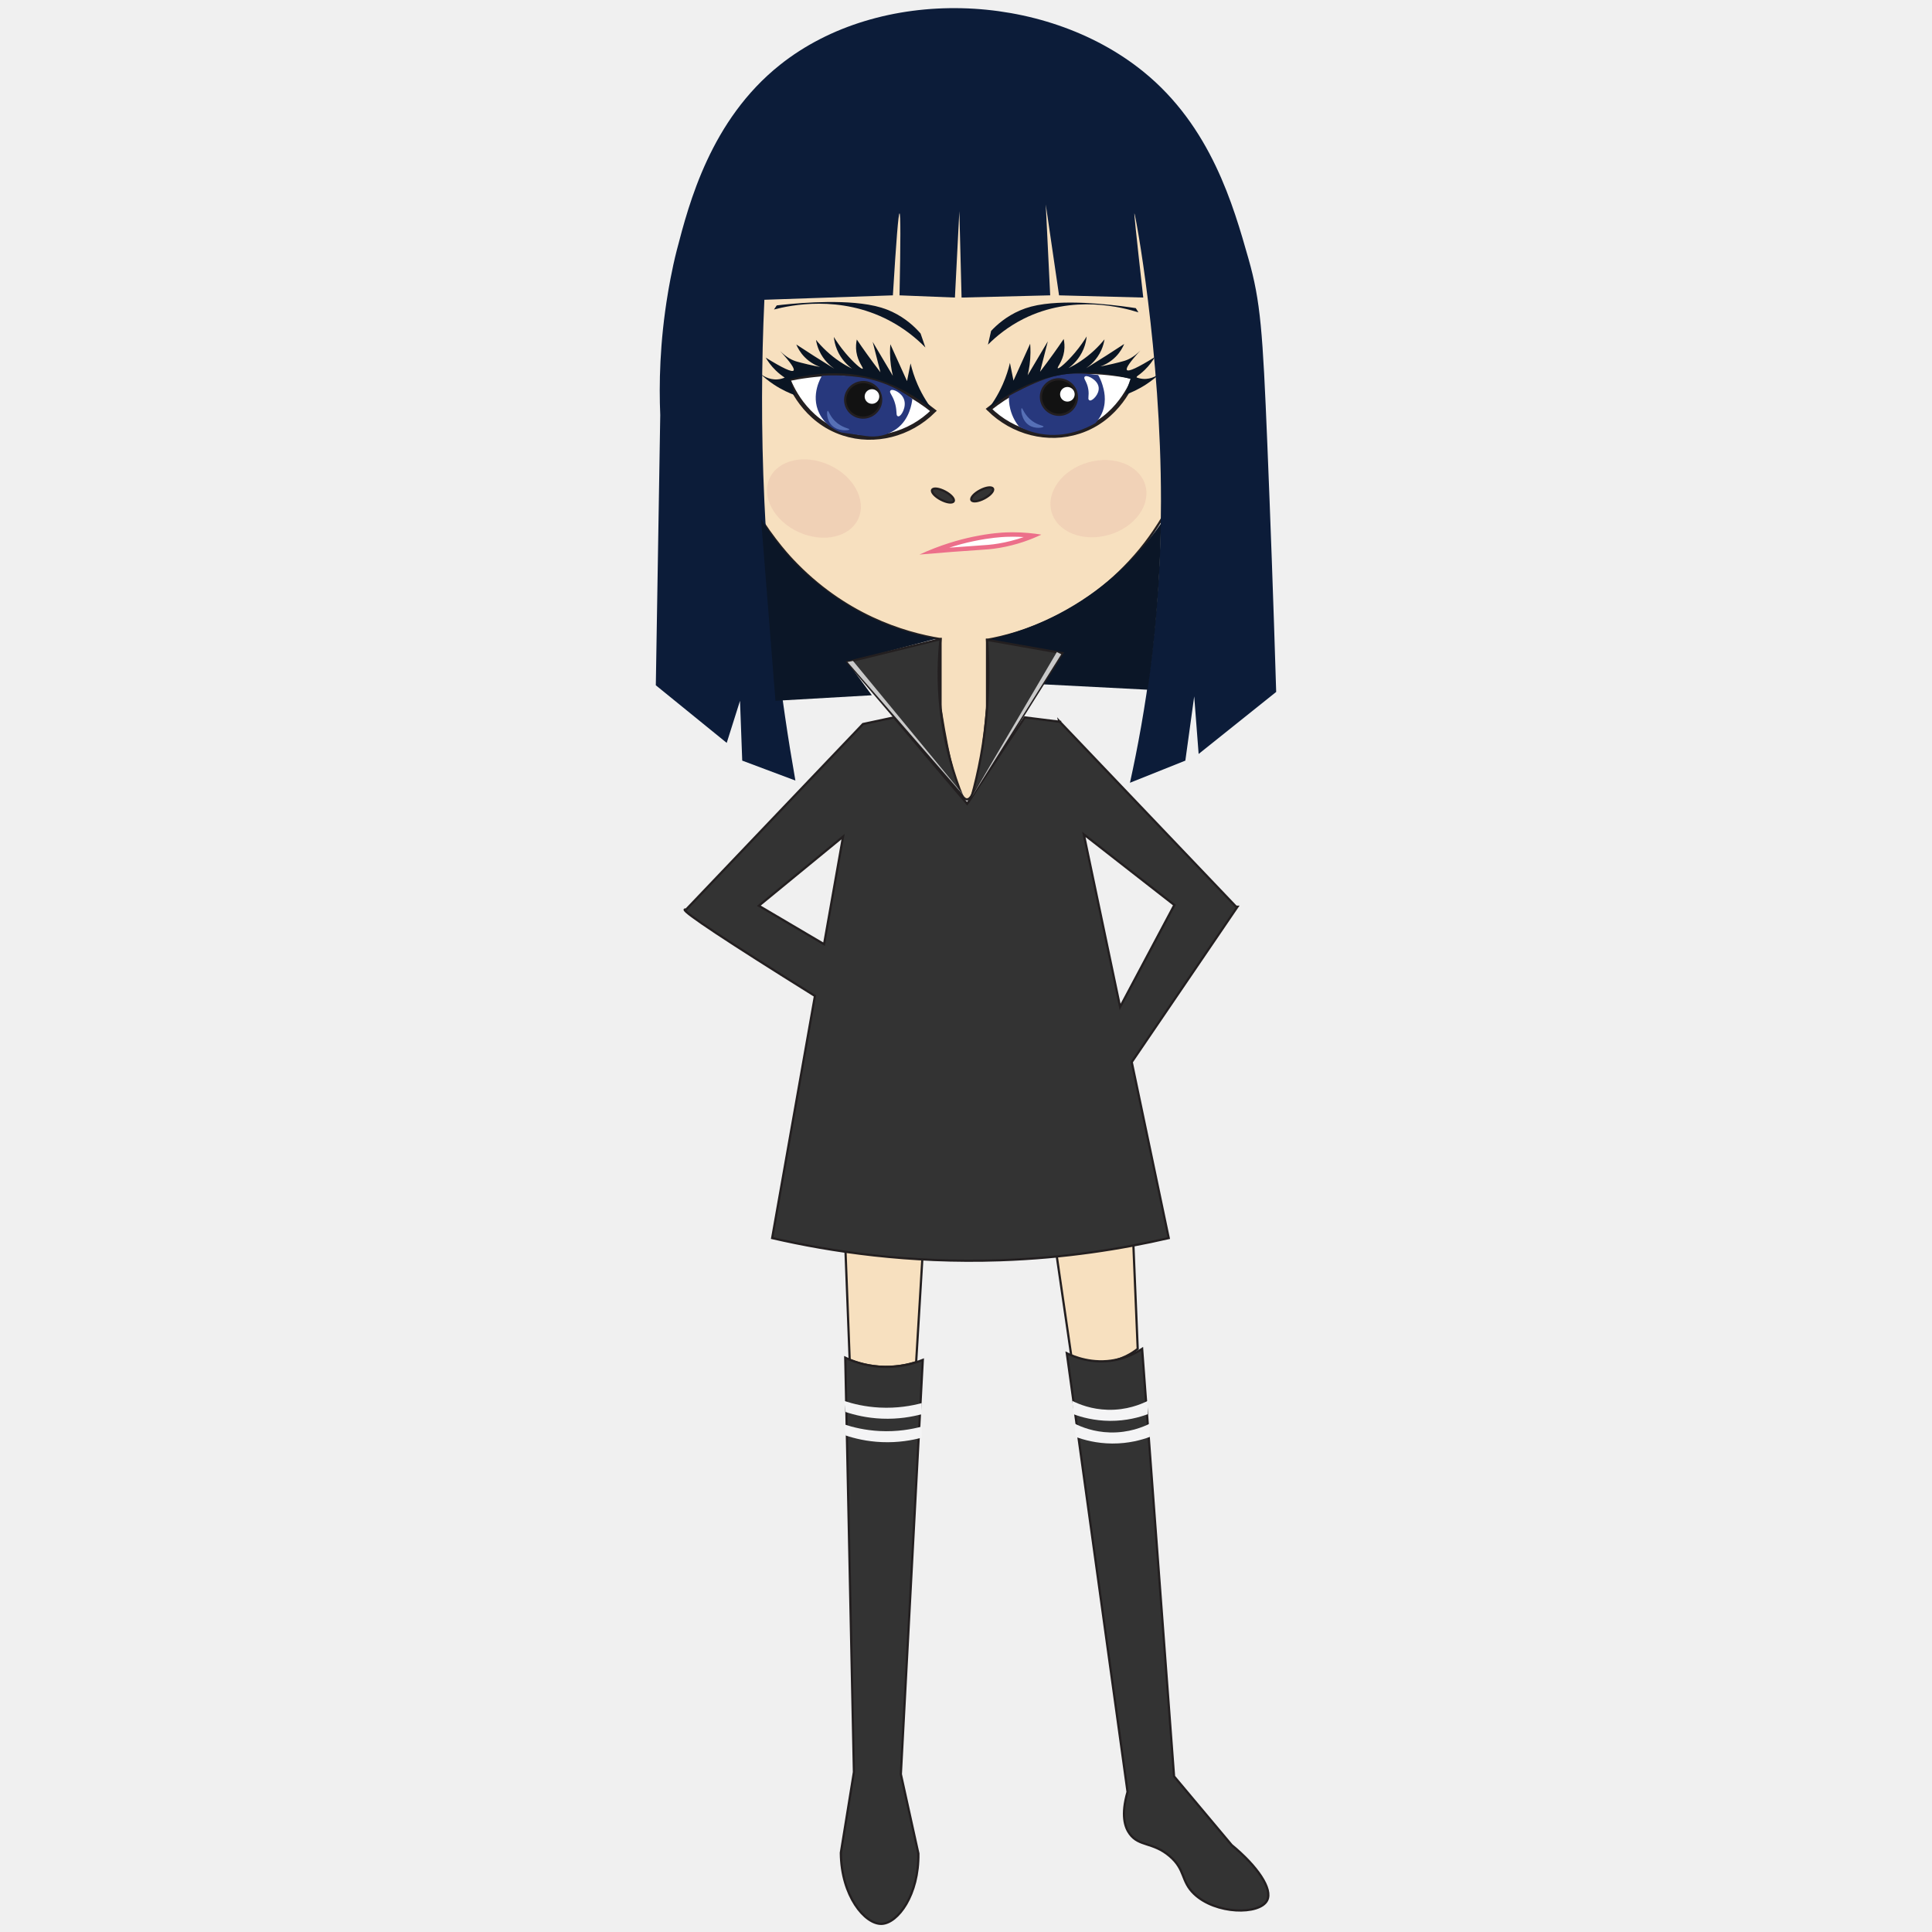
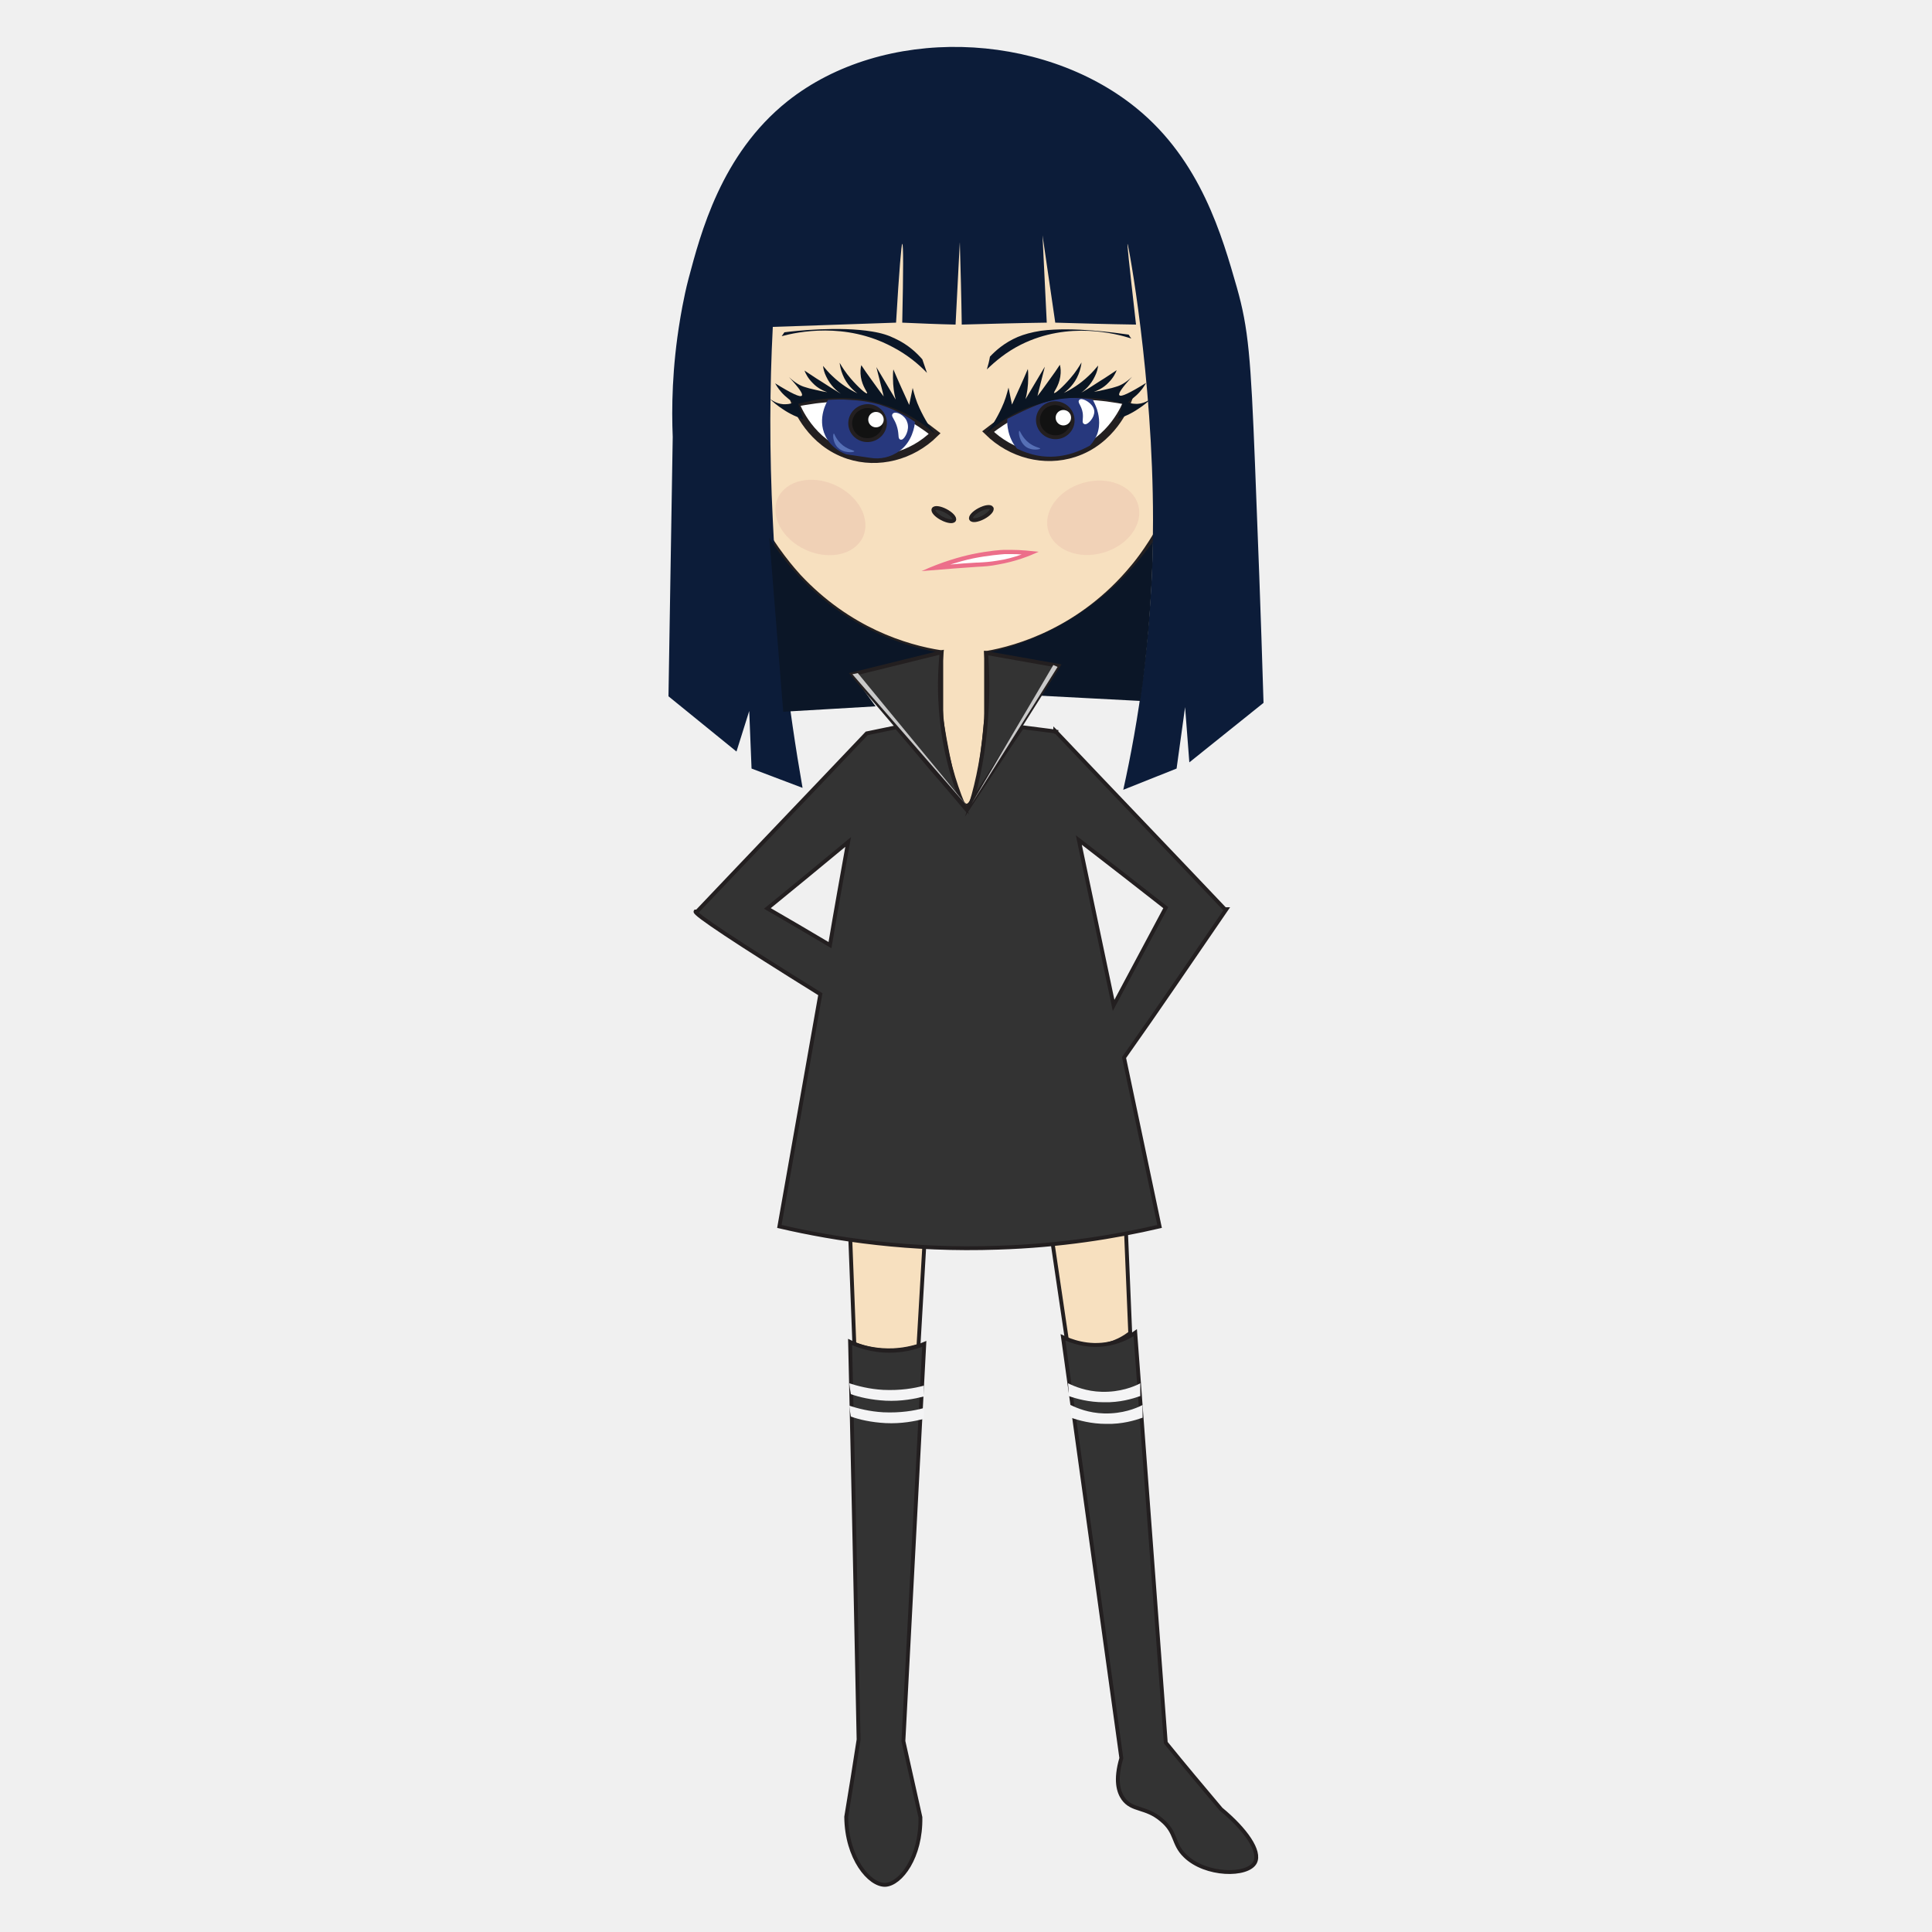
- <svg xmlns="http://www.w3.org/2000/svg" id="Layer_1" viewBox="0 0 872 872">
-   <rect width="872" height="872" fill="none" stroke-width="0" />
-   <path d="M435.5,29.32c-68.1-1.51-114.58,72.71-114,134.62.46,49.7,31.19,83.51,36,88.65,23.47,25.05,50.4,33.2,67,35.88v31.33c1.21,7.87,6.5,41.2,12,41,5.42-.19,8.32-32.83,9-41v-31c14.71-2.62,44.69-11.19,69-40.59,4.1-4.96,28.85-35.75,30-79.89,1.55-59.64-40.15-137.47-109-138.99Z" fill="#f7e0bf" stroke="#231f20" stroke-miterlimit="10" />
+ <svg xmlns="http://www.w3.org/2000/svg" id="Layer_1" viewBox="0 0 500 500">
+   <rect x="10.2" y="10.2" width="479.6" height="479.6" fill="none" stroke-width="0" />
+   <path d="M249.7,26.3c-37.5-.8-63,40-62.7,74,.3,27.3,17.2,45.9,19.8,48.8,12.9,13.8,27.7,18.3,36.8,19.7v17.2c.7,4.3,3.6,22.7,6.6,22.5,3-.1,4.6-18.1,5-22.5v-17c8.1-1.4,24.6-6.2,37.9-22.3,2.3-2.7,15.9-19.7,16.5-43.9.9-32.8-22-75.6-59.9-76.5h0Z" fill="#f7e0bf" stroke="#231f20" stroke-miterlimit="10" />
  <g opacity=".48">
-     <ellipse cx="367.36" cy="224.98" rx="16.65" ry="22" transform="translate(10.31 466) rotate(-65.5)" fill="#ce7c82" opacity=".32" stroke-width="0" />
-     <ellipse cx="495.77" cy="225.09" rx="22" ry="17.01" transform="translate(-42.89 145.72) rotate(-16.04)" fill="#ce7c82" opacity=".3" stroke-width="0" />
+     <ellipse cx="212.33" cy="133.92" rx="9.2" ry="12.1" transform="translate(2.41 271.6) rotate(-65.5)" fill="#ce7c82" isolation="isolate" opacity=".32" stroke-width="0" />
+     <ellipse cx="282.92" cy="134.01" rx="12.1" ry="9.4" transform="translate(-26.01 83.38) rotate(-16.04)" fill="#ce7c82" isolation="isolate" opacity=".3" stroke-width="0" />
  </g>
  <g id="eye">
-     <path d="M421.32,185.45c-10.85,10.75-26.53,14.72-40.57,10.19-17.89-5.77-24.28-22.51-25.03-24.59,2.42-.51,5.69-1.12,9.6-1.6,1.85-.23,6.99-.84,12-.8,10.23.08,18.38,2.79,21.6,4,5.55,2.09,13.71,5.86,22.4,12.8Z" fill="#fff" stroke="#231f20" stroke-miterlimit="10" stroke-width="2" />
-     <path d="M395.78,172.01c-5.92-1.79-10.95-2.17-14.4-2.4-4.16-.28-7.72-.18-10.4,0-.32.5-5.25,8.5-1.25,16.85,2.99,6.24,8.89,8.36,10.05,8.75,3.73.53,7.47,1.07,11.2,1.6,4.47.64,9.32-.13,13.6-3.2,5.99-4.31,7-11.67,7.2-13.6-6.26-4.54-12.08-6.81-16-8Z" fill="#27387d" stroke-width="0" />
-     <ellipse cx="389.6" cy="180.44" rx="8.13" ry="8.01" transform="translate(-33.28 106.12) rotate(-14.88)" fill="#121212" stroke="#231f20" stroke-miterlimit="10" />
-     <path d="M407.53,180.38c1.22,3.27-1.29,7.16-2.08,7.04-.61-.09.05-2.46-1.23-6.24-1.02-3.01-2.35-4.21-1.94-4.59.57-.54,4.18.91,5.25,3.79Z" fill="#fff" stroke="#fdfefe" stroke-miterlimit="10" />
-     <path d="M376.87,190.05c3.09,3.07,6.6,3.32,6.5,3.77-.13.53-5.26,1.05-8.08-1.97-2.26-2.43-2.21-6.24-1.71-6.42.42-.14.91,2.26,3.29,4.62Z" fill="#5670b6" stroke-width="0" />
-     <circle cx="393.56" cy="178.96" r="2.8" fill="#fff" stroke="#fdfefe" stroke-miterlimit="10" />
-     <path d="M421.38,185.61c-2.3-2.92-4.97-6.91-7.2-12-1.55-3.52-2.54-6.8-3.2-9.6-.53,2.67-1.07,5.33-1.6,8-2.51-5.55-5.02-11.1-7.53-16.64-.1,1.26-.15,2.59-.14,4,.04,3.92.58,7.37,1.27,10.25-3.03-5.11-6.07-10.22-9.1-15.33,1.17,4.58,2.33,9.15,3.5,13.73-2.02-2.63-4.06-5.37-6.09-8.21-1.59-2.21-3.11-4.4-4.57-6.57-.29,1.38-.54,3.33-.2,5.6.69,4.57,3.3,7.22,2.86,7.58-.51.42-4.24-2.88-7.69-6.95-2.47-2.93-4.23-5.57-5.34-7.39.15,1.54.52,3.51,1.4,5.65,1.9,4.63,5.09,7.4,6.83,8.69-3.39-1.69-7.55-4.23-11.65-8.06-1.81-1.69-3.34-3.37-4.63-4.97.22,1.38.63,3.06,1.43,4.85,1.95,4.38,5.1,6.95,6.85,8.18-3.09-1.9-6.2-3.86-9.34-5.86-2.65-1.69-5.26-3.39-7.83-5.08.59,1.42,1.72,3.62,3.8,5.74,2.6,2.65,5.4,3.86,6.96,4.41-1.31-.25-3.2-.63-5.48-1.15-2.53-.58-3.77-.94-4.92-1.25-1.94-.52-4.62-1.73-7.67-4.8,4.68,5.09,6.7,8.03,6.07,8.8-.72.88-4.91-1.06-12.58-5.83.98,1.67,2.44,3.76,4.58,5.83,1.4,1.36,2.78,2.4,4,3.2-.84.36-1.92.7-3.2.8-4.08.33-7.13-1.98-8.03-2.72,1.69,1.61,3.82,3.4,6.43,5.12,3.53,2.32,6.89,3.82,9.6,4.8l-2.4-7.2c3.55-.99,7.86-1.92,12.8-2.4,5.54-.54,10.42-.39,14.4,0,4.12.45,9.04,1.37,14.4,3.2,10.78,3.68,18.48,9.4,23.2,13.6Z" fill="#0a1523" stroke-width="0" />
+     <path d="M241.9,112.2c-6,5.9-14.6,8.1-22.3,5.6-9.8-3.2-13.4-12.4-13.8-13.5,1.3-.3,3.1-.6,5.3-.9,1-.1,3.8-.5,6.6-.4,5.6,0,10.1,1.5,11.9,2.2,3.1,1.1,7.5,3.2,12.3,7Z" fill="#fff" stroke="#231f20" stroke-miterlimit="10" stroke-width="2" />
+     <path d="M227.9,104.8c-3.3-1-6-1.2-7.9-1.3-2.3-.2-4.2-.1-5.7,0-.2.3-2.9,4.7-.7,9.3,1.6,3.4,4.9,4.6,5.5,4.8,2.1.3,4.1.6,6.2.9,2.5.4,5.1-.1,7.5-1.8,3.3-2.4,3.9-6.4,4-7.5-3.6-2.5-6.8-3.7-8.9-4.4h0Z" fill="#27387d" stroke-width="0" />
+     <ellipse cx="224.53" cy="109.5" rx="4.5" ry="4.4" transform="translate(-20.59 61.33) rotate(-14.88)" fill="#121212" stroke="#231f20" stroke-miterlimit="10" stroke-width="1" />
+     <path d="M234.3,109.4c.7,1.8-.7,3.9-1.1,3.9-.3,0,0-1.4-.7-3.4-.6-1.7-1.3-2.3-1.1-2.5.4-.4,2.4.4,2.9,2h0Z" fill="#fff" stroke="#fdfefe" stroke-miterlimit="10" />
+     <path d="M217.5,114.7c1.7,1.7,3.6,1.8,3.6,2.1-.1.3-2.9.6-4.4-1.1-1.2-1.3-1.2-3.4-.9-3.5.1-.1.4,1.2,1.7,2.5h0Z" fill="#5670b6" stroke-width="0" />
+     <circle cx="226.7" cy="108.6" r="1.5" fill="#fff" stroke="#fdfefe" stroke-miterlimit="10" />
+     <path d="M242,112.3c-1.3-1.6-2.7-3.8-4-6.6-.9-1.9-1.4-3.7-1.8-5.3-.3,1.5-.6,2.9-.9,4.4-1.4-3.1-2.8-6.1-4.1-9.2-.1.7-.1,1.4-.1,2.2,0,2.2.3,4.1.7,5.6-1.7-2.8-3.3-5.6-5-8.4.6,2.5,1.3,5,1.9,7.6-1.1-1.4-2.2-3-3.3-4.5-.9-1.2-1.7-2.4-2.5-3.6-.2.8-.3,1.8-.1,3.1.4,2.5,1.8,4,1.6,4.2-.3.2-2.3-1.6-4.2-3.8-1.4-1.6-2.3-3.1-2.9-4.1.1.8.3,1.9.8,3.1,1,2.5,2.8,4.1,3.8,4.8-1.9-.9-4.2-2.3-6.4-4.4-1-.9-1.8-1.9-2.5-2.7.1.8.3,1.7.8,2.7,1.1,2.4,2.8,3.8,3.8,4.5-1.7-1-3.4-2.1-5.1-3.2-1.5-.9-2.9-1.9-4.3-2.8.3.8.9,2,2.1,3.2,1.4,1.5,3,2.1,3.8,2.4-.7-.1-1.8-.3-3-.6-1.4-.3-2.1-.5-2.7-.7-1.1-.3-2.5-1-4.2-2.6,2.6,2.8,3.7,4.4,3.3,4.8-.4.5-2.7-.6-6.9-3.2.5.9,1.3,2.1,2.5,3.2.8.7,1.5,1.3,2.2,1.8-.5.2-1.1.4-1.8.4-2.2.2-3.9-1.1-4.4-1.5.9.9,2.1,1.9,3.5,2.8,1.9,1.3,3.8,2.1,5.3,2.6l-1.3-4c2-.5,4.3-1.1,7-1.3,3-.3,5.7-.2,7.9,0,2.3.2,5,.8,7.9,1.8,5.7,1.8,10,5,12.6,7.3h0Z" fill="#0a1523" stroke-width="0" />
  </g>
  <g id="eye-2">
-     <path d="M446.38,184.61c10.85,10.75,26.53,14.72,40.57,10.19,17.89-5.77,24.28-22.51,25.03-24.59-2.42-.51-5.69-1.12-9.6-1.6-1.85-.23-6.99-.84-12-.8-10.23.08-18.38,2.79-21.6,4-5.55,2.09-13.71,5.86-22.4,12.8Z" fill="#fff" stroke="#231f20" stroke-miterlimit="10" stroke-width="2" />
-     <path d="M471.98,171.01c2.11-.75,3.81-1.23,5.6-1.6,3.34-.69,5.94-.76,8-.8,2.59-.06,6.04.05,10.09.67.58,1.01,1.36,2.55,1.95,4.54.56,1.87,2.03,6.76-.01,12.06-.47,1.23-1.4,3.15-3.23,5.13-3.56,2.05-13.07,6.84-24.8,4.8-3.87-.67-7.09-1.93-9.6-3.2-1.22-1.5-3.05-4.2-4-8-.58-2.33-.65-4.38-.58-5.91,3.01-1.65,9.92-5.33,16.58-7.69Z" fill="#27387d" stroke-width="0" />
-     <ellipse cx="477.94" cy="179.21" rx="8.01" ry="8.13" transform="translate(168.52 585.17) rotate(-73.24)" fill="#121212" stroke="#231f20" stroke-miterlimit="10" />
-     <path d="M495.39,174.96c-.33-3.11-4.66-5.08-5.4-4.64-.56.34,1.21,1.92,1.73,5.46.41,2.82-.34,4.34.24,4.47.82.18,3.72-2.55,3.43-5.29Z" fill="#fff" stroke="#fdfefe" stroke-miterlimit="10" />
-     <path d="M465.9,190.03c-3.53-2.55-4.34-5.98-4.77-5.8-.51.21-.19,5.36,3.26,7.66,2.76,1.84,6.52,1.17,6.61.64.07-.43-2.38-.53-5.09-2.5Z" fill="#5670b6" stroke-width="0" />
-     <circle cx="481.76" cy="177.96" r="2.8" fill="#fff" stroke="#fdfefe" stroke-miterlimit="10" />
-     <path d="M445.43,185.38c2.3-2.92,4.97-6.91,7.2-12,1.55-3.52,2.54-6.8,3.2-9.6.53,2.67,1.07,5.33,1.6,8,2.51-5.55,5.02-11.1,7.53-16.64.1,1.26.15,2.59.14,4-.04,3.92-.58,7.37-1.27,10.25,3.03-5.11,6.07-10.22,9.1-15.33-1.17,4.58-2.33,9.15-3.5,13.73,2.02-2.63,4.06-5.37,6.09-8.21,1.59-2.21,3.11-4.4,4.57-6.57.29,1.38.54,3.33.2,5.6-.69,4.57-3.3,7.22-2.86,7.58.51.42,4.24-2.88,7.69-6.95,2.47-2.93,4.23-5.57,5.34-7.39-.15,1.54-.52,3.51-1.4,5.65-1.9,4.63-5.09,7.4-6.83,8.69,3.39-1.69,7.55-4.23,11.65-8.06,1.81-1.69,3.34-3.37,4.63-4.97-.22,1.38-.63,3.06-1.43,4.85-1.95,4.37-5.1,6.95-6.85,8.18,3.09-1.9,6.2-3.86,9.34-5.86,2.65-1.69,5.26-3.39,7.83-5.08-.59,1.42-1.72,3.62-3.8,5.74-2.6,2.65-5.4,3.86-6.96,4.41,1.31-.25,3.2-.63,5.48-1.15,2.53-.58,3.77-.94,4.92-1.25,1.94-.52,4.62-1.73,7.67-4.8-4.68,5.09-6.7,8.03-6.07,8.8.72.88,4.91-1.06,12.58-5.83-.98,1.67-2.44,3.76-4.58,5.83-1.4,1.36-2.78,2.4-4,3.2.84.36,1.92.7,3.2.8,4.08.33,7.13-1.98,8.03-2.72-1.69,1.61-3.82,3.4-6.43,5.12-3.53,2.32-6.89,3.82-9.6,4.8l2.4-7.2c-3.55-.99-7.86-1.92-12.8-2.4-5.54-.54-10.42-.39-14.4,0-4.12.45-9.04,1.37-14.4,3.2-10.78,3.68-18.48,9.4-23.2,13.6Z" fill="#0a1523" stroke-width="0" />
+     <path d="M255.7,111.7c6,5.9,14.6,8.1,22.3,5.6,9.8-3.2,13.4-12.4,13.8-13.5-1.3-.3-3.1-.6-5.3-.9-1-.1-3.8-.5-6.6-.4-5.6,0-10.1,1.5-11.9,2.2-3,1.1-7.5,3.2-12.3,7Z" fill="#fff" stroke="#231f20" stroke-miterlimit="10" stroke-width="2" />
+     <path d="M269.8,104.3c1.2-.4,2.1-.7,3.1-.9,1.8-.4,3.3-.4,4.4-.4,1.4,0,3.3,0,5.5.4.3.6.7,1.4,1.1,2.5.3,1,1.1,3.7,0,6.6-.3.7-.8,1.7-1.8,2.8-2,1.1-7.2,3.8-13.6,2.6-2.1-.4-3.9-1.1-5.3-1.8-.7-.8-1.7-2.3-2.2-4.4-.3-1.3-.4-2.4-.3-3.3,1.6-.8,5.4-2.8,9.1-4.1h0Z" fill="#27387d" stroke-width="0" />
+     <ellipse cx="273.12" cy="108.76" rx="4.4" ry="4.5" transform="translate(90.21 338.91) rotate(-73.24)" fill="#121212" stroke="#231f20" stroke-miterlimit="10" stroke-width="1" />
+     <path d="M282.7,106.4c-.2-1.7-2.6-2.8-3-2.6-.3.2.7,1.1,1,3,.2,1.6-.2,2.4.1,2.5.4.1,2-1.4,1.9-2.9h0Z" fill="#fff" stroke="#fdfefe" stroke-miterlimit="10" />
+     <path d="M266.4,114.7c-1.9-1.4-2.4-3.3-2.6-3.2-.3.1-.1,2.9,1.8,4.2,1.5,1,3.6.6,3.6.4.1-.2-1.3-.3-2.8-1.4h0Z" fill="#5670b6" stroke-width="0" />
+     <circle cx="275.2" cy="108.1" r="1.5" fill="#fff" stroke="#fdfefe" stroke-miterlimit="10" />
+     <path d="M255.2,112.2c1.3-1.6,2.7-3.8,4-6.6.9-1.9,1.4-3.7,1.8-5.3.3,1.5.6,2.9.9,4.4,1.4-3.1,2.8-6.1,4.1-9.2.1.7.1,1.4.1,2.2,0,2.2-.3,4.1-.7,5.6,1.7-2.8,3.3-5.6,5-8.4-.6,2.5-1.3,5-1.9,7.6,1.1-1.4,2.2-3,3.3-4.5.9-1.2,1.7-2.4,2.5-3.6.2.8.3,1.8.1,3.1-.4,2.5-1.8,4-1.6,4.2.3.2,2.3-1.6,4.2-3.8,1.4-1.6,2.3-3.1,2.9-4.1-.1.8-.3,1.9-.8,3.1-1,2.5-2.8,4.1-3.8,4.8,1.9-.9,4.2-2.3,6.4-4.4,1-.9,1.8-1.9,2.5-2.7-.1.8-.3,1.7-.8,2.7-1.1,2.4-2.8,3.8-3.8,4.5,1.7-1,3.4-2.1,5.1-3.2,1.5-.9,2.9-1.9,4.3-2.8-.3.8-.9,2-2.1,3.2-1.4,1.5-3,2.1-3.8,2.4.7-.1,1.8-.3,3-.6,1.4-.3,2.1-.5,2.7-.7,1.1-.3,2.5-1,4.2-2.6-2.6,2.8-3.7,4.4-3.3,4.8.4.5,2.7-.6,6.9-3.2-.5.9-1.3,2.1-2.5,3.2-.8.7-1.5,1.3-2.2,1.8.5.2,1.1.4,1.8.4,2.2.2,3.9-1.1,4.4-1.5-.9.9-2.1,1.9-3.5,2.8-1.9,1.3-3.8,2.1-5.3,2.6l1.3-4c-2-.5-4.3-1.1-7-1.3-3-.3-5.7-.2-7.9,0-2.3.2-5,.8-7.9,1.8-5.8,1.8-10,5-12.6,7.3h0Z" fill="#0a1523" stroke-width="0" />
  </g>
-   <path d="M345,135.3c19.33-.67,38.67-1.33,58-2,1.5-24.69,2.5-37.02,3-37,.5.02.5,12.35,0,37,8.33.33,16.67.67,25,1,.67-13,1.33-26,2-39,.33,13,.67,26,1,39,13.33-.33,26.67-.67,40-1-.67-13.67-1.33-27.33-2-41,2,13.67,4,27.33,6,41,12.67.33,25.33.67,38,1-3.6-32.04-4.12-37.99-4-38,.39-.05,12.06,62.45,12,130-.05,52.3-7.13,95.89-14,127,8.33-3.33,16.67-6.67,25-10,1.33-9.67,2.67-19.33,4-29,.67,8.67,1.33,17.33,2,26,11.67-9.33,23.33-18.67,35-28-1.28-42.23-2.68-79.87-4-112-2.08-50.55-3.02-64.23-8.5-83.5-6.82-23.97-16.89-59.73-47.5-84.5-44.91-36.35-118.98-38.89-164-3-31.25,24.91-41,62.37-46.5,83.5-2.33,8.94-4,19.24-4,19.24-3.83,22.65-4.06,41.81-3.5,55.26-.67,40.67-1.33,81.33-2,122,10.67,8.67,21.33,17.33,32,26,2-6.33,4-12.67,6-19,.33,9,.67,18,1,27l24,9c-6.6-37.36-11.85-79.59-14-126-1.5-32.48-1.3-62.92,0-91Z" fill="#0c1c39" stroke-width="0" />
-   <path d="M518,311.3c-16.17-.83-32.33-1.67-48.5-2.5,3.33-4.67,6.67-9.33,10-14l-34-6c10.67-2.33,27.99-7.52,46-20,16.19-11.22,26.53-23.89,32.5-32.5-.2,12.58-.82,25.95-2,40-1.03,12.28-2.4,23.96-4,35Z" fill="#0b1627" stroke-width="0" />
-   <path d="M350,316.3c14.5-.83,29-1.67,43.5-2.5-3.67-5-7.33-10-11-15l40-10.5c-10.53-1.97-29.4-6.97-48.5-21-15.65-11.5-25.19-24.46-30.5-33,2.17,27.33,4.33,54.67,6.5,82Z" fill="#0b1627" stroke-width="0" />
-   <ellipse cx="425.56" cy="223.63" rx="2.06" ry="5.5" transform="translate(28.91 495.25) rotate(-62.12)" fill="#333" stroke="#231f20" stroke-miterlimit="10" />
-   <ellipse cx="443.31" cy="223.17" rx="5.5" ry="2.06" transform="translate(-52.9 233.17) rotate(-27.88)" fill="#333" stroke="#231f20" stroke-miterlimit="10" />
-   <path d="M421.08,248.78c5.94-2.36,12.02-4.21,18.13-5.5,7.36-1.56,12.82-1.9,14.83-1.98,1.03-.04,2.03-.06,3-.06,3.13,0,6.27.19,9.38.56-5.03,2.1-10.26,3.62-15.59,4.51-3.35.56-5.85.72-9.32.95l-.58.04c-6.4.42-13.05.92-19.86,1.48Z" fill="#fff" stroke-width="0" />
-   <path d="M457.04,242.24h0c1.67,0,3.35.05,5.02.16-3.72,1.3-7.53,2.28-11.39,2.92-3.3.55-5.65.71-9.22.94l-.58.04c-4.05.27-8.2.56-12.44.89,3.63-1.18,7.3-2.16,10.98-2.93,7.29-1.54,12.68-1.88,14.66-1.96.98-.04,1.98-.06,2.96-.06M457.04,240.24c-.99,0-2,.02-3.04.06-1.26.05-6.93.29-15,2-6.09,1.29-14.45,3.6-24,8,11.19-.98,19.98-1.61,26-2,3.84-.25,6.42-.4,10-1,8.29-1.39,14.78-3.99,19-6-3.41-.56-7.82-1.06-12.96-1.06h0Z" fill="#ec6f8a" stroke-width="0" />
-   <path d="M415.47,150.49c-2.38-2.73-6.56-6.82-12.82-9.77-3-1.41-6.27-2.46-10.74-3.22-15.24-2.57-36.09-.28-41.33.34-.42.62-.84,1.23-1.25,1.85,7.5-1.95,29.74-6.64,51.81,4.86,7.12,3.71,12.54,8.23,16.53,12.28l-2.18-6.34Z" fill="#0b1627" stroke-width="0" />
-   <path d="M447.33,149.36c2.48-2.64,6.8-6.58,13.17-9.3,3.05-1.3,6.36-2.23,10.85-2.82,15.33-2.02,36.07,1.04,41.29,1.84.4.63.79,1.26,1.19,1.9-6.87-2.16-29.53-8.32-51.95,2.97-6.85,3.45-12.09,7.73-15.97,11.61.47-2.06.94-4.13,1.42-6.19Z" fill="#0b1627" stroke-width="0" />
-   <path d="M483.5,611.8c-2.33-16-4.67-32-7-48,5.53-.47,11.06-.95,16.59-1.42,6.14-.53,12.27-1.05,18.41-1.58.67,16,1.33,32,2,48-1.92,1.54-7.18,5.35-15,6-7.29.61-12.79-1.86-15-3Z" fill="#f7e0bf" stroke="#231f20" stroke-miterlimit="10" />
-   <path d="M383.5,613.8c-.67-17.33-1.33-34.67-2-52,5.43.18,11.1.5,17,1,6.29.53,12.29,1.21,18,2-1,16.67-2,33.33-3,50-3.67,1.17-9.65,2.56-17,2-5.46-.42-9.89-1.77-13-3Z" fill="#f7e0bf" stroke="#231f20" stroke-miterlimit="10" />
-   <path d="M555.91,832.75c11.6,9.56,18.65,19.83,16,25-3.38,6.58-23.25,6.39-33-3-6.01-5.79-3.75-10.82-11-17-7.53-6.42-13.78-4.26-18-10-2.23-3.04-4.04-8.49-1-19-9.14-65.98-18.28-131.97-27.41-197.95,3.1,1.51,11.55,5.1,22,3,5.36-1.08,9.42-3.28,12-5l14.41,192.95c8.67,10.33,17.33,20.67,26,31Z" fill="#333" stroke="#231f20" stroke-miterlimit="10" />
-   <path d="M414.51,836.56c.3,18.65-9.25,31.54-16.61,31.77-7.5.24-18.24-12.54-18.39-32.08,1.97-12.14,3.93-24.29,5.9-36.43-1.3-62.34-2.61-124.68-3.91-187.02,3.31,1.55,8.46,3.46,15,4,9.03.75,16.18-1.49,20-3-3.3,62.32-6.6,124.65-9.9,186.97,2.64,11.93,5.27,23.86,7.91,35.79Z" fill="#333" stroke="#231f20" stroke-miterlimit="10" />
-   <path d="M484,632.3c3.02,1.51,8.63,3.81,16,4,8.47.22,14.89-2.45,18-4v6c-3.65,1.35-9.57,3.04-17,3-7.17-.04-12.9-1.67-16.5-3-.17-2-.33-4-.5-6Z" fill="#f4f4f5" stroke-width="0" />
-   <path d="M381,632.3c3.98,1.31,9.43,2.66,16,3,7.93.41,14.5-.8,19-2v5c-4.27,1.15-10.49,2.31-18,2-6.78-.28-12.36-1.68-16.33-3-.22-1.67-.44-3.33-.67-5Z" fill="#f4f4f5" stroke-width="0" />
-   <path d="M381,642.89c3.98,1.31,9.43,2.66,16,3,7.93.41,14.5-.8,19-2v5c-4.27,1.15-10.49,2.31-18,2-6.78-.28-12.36-1.68-16.33-3-.22-1.67-.44-3.33-.67-5Z" fill="#f4f4f5" stroke-width="0" />
-   <path d="M485,642.53c3.02,1.51,8.63,3.81,16,4,8.47.22,14.89-2.45,18-4v6c-3.65,1.35-9.57,3.04-17,3-7.17-.04-12.9-1.67-16.5-3-.17-2-.33-4-.5-6Z" fill="#f4f4f5" stroke-width="0" />
-   <path d="M558.53,409.24c-.21,0-.42-.01-.64-.02-26.45-27.74-52.9-55.48-79.34-83.22-.01-.07-.03-.14-.04-.21-.06,0-.12-.01-.18-.02-.09-.1-.19-.2-.28-.3.02.09.04.18.06.27-5.2-.65-10.4-1.3-15.6-1.95-8.67,13-17.33,26-26,39-5.67-6.67-11.33-13.33-17-20-5.33-6.33-10.67-12.67-16-19-4.67,1-9.33,2-14,3-26.62,27.92-53.23,55.83-79.85,83.75-.37-.09-.58-.08-.64.02-.65,1.11,18.96,14.1,58.8,38.96-6.44,36.43-12.87,72.85-19.31,109.28,26.48,6.11,61.66,11.41,103,10,29.34-1,54.98-5.14,76-10-5.57-26.48-11.14-52.95-16.7-79.43,15.91-23.38,31.82-46.75,47.73-70.13ZM371.94,426.16c-9.81-5.79-19.63-11.57-29.44-17.36,12.67-10.4,25.35-20.8,38.02-31.2-2.86,16.19-5.72,32.37-8.58,48.56ZM530.04,408.48c-8.16,15.34-16.32,30.68-24.48,46.01-5.46-25.97-10.92-51.94-16.38-77.9,13.62,10.63,27.24,21.26,40.86,31.89Z" fill="#333" stroke="#231f20" stroke-miterlimit="10" />
-   <path d="M434.5,359.8c-17.33-20.33-34.67-40.67-52-61,14-3.44,28-6.89,42-10.33-.91,8.6-1.28,19.25,0,31.33,1.76,16.58,6.03,30.16,10,40Z" fill="#333" stroke="#231f20" stroke-miterlimit="10" />
-   <path d="M445.5,319.8c.87-11.52.68-21.95,0-31,11.33,2,22.67,4,34,6-7.31,11.68-14.65,23.35-22,35-6.32,10.01-12.65,20.01-19,30,3.05-10.95,5.83-24.44,7-40Z" fill="#333" stroke="#231f20" stroke-miterlimit="10" />
-   <path d="M382.5,298.8c.83-.17,1.67-.33,2.5-.5,17.17,20.83,34.33,41.67,51.5,62.5l-54-62Z" fill="#c9c9c9" stroke-width="0" />
-   <path d="M438.5,359.8c12.83-21.83,25.67-43.67,38.5-65.5l2,1-40.5,64.5Z" fill="#c9c9c9" stroke-width="0" />
+   <path d="M200,84.6c10.6-.4,21.3-.7,31.9-1.1.8-13.6,1.4-20.4,1.6-20.4.3,0,.3,6.8,0,20.4,4.6.2,9.2.4,13.8.5.4-7.1.7-14.3,1.1-21.4.2,7.1.4,14.3.5,21.4,7.3-.2,14.7-.4,22-.5-.4-7.5-.7-15-1.1-22.6,1.1,7.5,2.2,15,3.3,22.6,7,.2,13.9.4,20.9.5-2-17.6-2.3-20.9-2.2-20.9.2,0,6.6,34.3,6.6,71.5,0,28.8-3.9,52.7-7.7,69.8,4.6-1.8,9.2-3.7,13.8-5.5.7-5.3,1.5-10.6,2.2-15.9.4,4.8.7,9.5,1.1,14.3,6.4-5.1,12.8-10.3,19.2-15.4-.7-23.2-1.5-43.9-2.2-61.6-1.1-27.8-1.7-35.3-4.7-45.9-3.8-13.2-9.3-32.9-26.1-46.5-24.7-20-65.4-21.4-90.2-1.7-17.2,13.7-22.5,34.3-25.6,45.9-1.3,4.9-2.2,10.6-2.2,10.6-2.1,12.5-2.2,23-1.9,30.4-.4,22.4-.7,44.7-1.1,67.1,5.9,4.8,11.7,9.5,17.6,14.3,1.1-3.5,2.2-7,3.3-10.5.2,5,.4,9.9.6,14.9l13.2,5c-3.6-20.5-6.5-43.8-7.7-69.3-.9-17.8-.8-34.5,0-50h0Z" fill="#0c1c39" stroke-width="0" />
+   <path d="M295.1,181.4c-8.9-.5-17.8-.9-26.7-1.4,1.8-2.6,3.7-5.1,5.5-7.7l-18.7-3.3c5.9-1.3,15.4-4.1,25.3-11,8.9-6.2,14.6-13.1,17.9-17.9-.1,6.9-.5,14.3-1.1,22-.6,6.8-1.3,13.2-2.2,19.3Z" fill="#0b1627" stroke-width="0" />
+   <path d="M202.7,184.2c8-.5,15.9-.9,23.9-1.4-2-2.8-4-5.5-6-8.2l22-5.8c-5.8-1.1-16.2-3.8-26.7-11.5-8.6-6.3-13.9-13.5-16.8-18.1,1.2,14.9,2.4,29.9,3.6,45Z" fill="#0b1627" stroke-width="0" />
+   <ellipse cx="244.26" cy="133.19" rx="1.1" ry="3" transform="translate(12.31 286.81) rotate(-62.12)" fill="#333" stroke="#231f20" stroke-miterlimit="10" stroke-width="1" />
+   <ellipse cx="253.97" cy="132.91" rx="3" ry="1.1" transform="translate(-32.67 134.19) rotate(-27.88)" fill="#333" stroke="#231f20" stroke-miterlimit="10" stroke-width="1" />
+   <path d="M241.8,147c3.3-1.3,6.6-2.3,10-3,4-.9,7.1-1,8.2-1.1h1.6c1.7,0,3.4.1,5.2.3-2.8,1.2-5.6,2-8.6,2.5-1.8.3-3.2.4-5.1.5h-.3c-3.6.2-7.3.5-11,.8h0Z" fill="#fff" stroke-width="0" />
+   <path d="M261.6,143.4h0c.9,0,1.8,0,2.8.1-2,.7-4.1,1.3-6.3,1.6-1.8.3-3.1.4-5.1.5h-.3c-2.2.1-4.5.3-6.8.5,2-.6,4-1.2,6-1.6,4-.8,7-1,8.1-1.1h1.6M261.6,142.3h-1.7c-.7,0-3.8.2-8.2,1.1-3.3.7-7.9,2-13.2,4.4,6.2-.5,11-.9,14.3-1.1,2.1-.1,3.5-.2,5.5-.6,4.6-.8,8.1-2.2,10.5-3.3-2-.2-4.4-.5-7.2-.5h0Z" fill="#ec6f8a" stroke-width="0" />
+   <path d="M238.7,93c-1.3-1.5-3.6-3.8-7.1-5.4-1.6-.8-3.4-1.4-5.9-1.8-8.4-1.4-19.8-.2-22.7.2-.2.3-.5.7-.7,1,4.1-1.1,16.4-3.7,28.5,2.7,3.9,2,6.9,4.5,9.1,6.8l-1.2-3.5h0Z" fill="#0b1627" stroke-width="0" />
+   <path d="M256.2,92.3c1.4-1.5,3.7-3.6,7.2-5.1,1.7-.7,3.5-1.2,6-1.6,8.4-1.1,19.8.6,22.7,1,.2.3.4.7.7,1-3.8-1.2-16.2-4.6-28.6,1.6-3.8,1.9-6.6,4.3-8.8,6.4.3-1,.6-2.1.8-3.3h0Z" fill="#0b1627" stroke-width="0" />
+   <path d="M276.1,346.7c-1.3-8.8-2.6-17.6-3.9-26.4,3-.3,6.1-.5,9.1-.8,3.4-.3,6.7-.6,10.1-.9.4,8.8.7,17.6,1.1,26.4-1.1.8-3.9,2.9-8.2,3.3-3.9.4-7-1-8.2-1.6Z" fill="#f7e0bf" stroke="#231f20" stroke-miterlimit="10" />
+   <path d="M221.1,347.8c-.4-9.5-.7-19.1-1.1-28.6,3,.1,6.1.3,9.4.5,3.5.3,6.8.7,9.9,1.1-.5,9.2-1.1,18.3-1.6,27.5-2,.6-5.3,1.4-9.4,1.1-3-.2-5.5-.9-7.2-1.6Z" fill="#f7e0bf" stroke="#231f20" stroke-miterlimit="10" />
+   <path d="M316,468.2c6.4,5.3,10.3,10.9,8.8,13.8-1.9,3.6-12.8,3.5-18.1-1.7-3.3-3.2-2.1-6-6.1-9.3-4.1-3.5-7.6-2.3-9.9-5.5-1.2-1.7-2.2-4.7-.5-10.5-5-36.3-10.1-72.6-15.1-108.9,1.7.8,6.4,2.8,12.1,1.6,2.9-.6,5.2-1.8,6.6-2.8l7.9,106.1c4.7,5.8,9.5,11.5,14.3,17.2Z" fill="#333" stroke="#231f20" stroke-miterlimit="10" />
+   <path d="M238.2,470.3c.2,10.3-5.1,17.3-9.1,17.5-4.1.1-10-6.9-10.1-17.6,1.1-6.7,2.2-13.4,3.2-20-.7-34.3-1.4-68.6-2.2-102.9,1.8.9,4.7,1.9,8.2,2.2,5,.4,8.9-.8,11-1.7-1.8,34.3-3.6,68.6-5.4,102.8,1.5,6.6,2.9,13.1,4.4,19.7Z" fill="#333" stroke="#231f20" stroke-miterlimit="10" />
+   <path d="M276.4,358c1.7.8,4.7,2.1,8.8,2.2,4.7.1,8.2-1.3,9.9-2.2v3.3c-2,.7-5.3,1.7-9.4,1.6-3.9,0-7.1-.9-9.1-1.6,0-1.1-.1-2.2-.2-3.3Z" fill="#f4f4f5" stroke-width="0" />
+   <path d="M219.8,358c2.2.7,5.2,1.5,8.8,1.7,4.4.2,8-.4,10.5-1.1v2.8c-2.3.6-5.8,1.3-9.9,1.1-3.7-.2-6.8-.9-9-1.7-.2-1-.3-1.9-.4-2.8Z" fill="#f4f4f5" stroke-width="0" />
+   <path d="M219.8,363.8c2.2.7,5.2,1.5,8.8,1.7,4.4.2,8-.4,10.5-1.1v2.8c-2.3.6-5.8,1.3-9.9,1.1-3.7-.2-6.8-.9-9-1.7-.2-1-.3-1.9-.4-2.8Z" fill="#f4f4f5" stroke-width="0" />
+   <path d="M277,363.6c1.7.8,4.7,2.1,8.8,2.2,4.7.1,8.2-1.3,9.9-2.2v3.3c-2,.7-5.3,1.7-9.4,1.6-3.9,0-7.1-.9-9.1-1.6-.1-1.1-.2-2.2-.2-3.3Z" fill="#f4f4f5" stroke-width="0" />
+   <path d="M317.4,235.3h-.4c-14.5-15.3-29.1-30.5-43.6-45.8v-.1h-.1c0-.1-.1-.1-.2-.2v.1c-2.9-.4-5.7-.7-8.6-1.1-4.8,7.1-9.5,14.3-14.3,21.4-3.1-3.7-6.2-7.3-9.4-11-2.9-3.5-5.9-7-8.8-10.4-2.6.5-5.1,1.1-7.7,1.6-14.6,15.4-29.3,30.7-43.9,46.1h-.4c-.4.6,10.4,7.8,32.3,21.4-3.5,20-7.1,40.1-10.6,60.1,14.6,3.4,33.9,6.3,56.6,5.5,16.1-.5,30.2-2.8,41.8-5.5-3.1-14.6-6.1-29.1-9.2-43.7,9-12.7,17.7-25.6,26.5-38.4h0ZM214.8,244.6c-5.4-3.2-10.8-6.4-16.2-9.5,7-5.7,13.9-11.4,20.9-17.2-1.6,8.9-3.2,17.8-4.7,26.7h0ZM301.7,234.9c-4.5,8.4-9,16.9-13.5,25.3-3-14.3-6-28.6-9-42.8,7.5,5.8,15,11.6,22.5,17.5h0Z" fill="#333" stroke="#231f20" stroke-miterlimit="10" />
+   <path d="M249.2,208.1c-9.5-11.2-19.1-22.4-28.6-33.6,7.7-1.9,15.4-3.8,23.1-5.7-.5,4.7-.7,10.6,0,17.2.9,9.2,3.3,16.7,5.5,22.1Z" fill="#333" stroke="#231f20" stroke-miterlimit="10" />
+   <path d="M255.2,186.1c.5-6.3.4-12.1,0-17.1,6.2,1.1,12.5,2.2,18.7,3.3-4,6.4-8.1,12.8-12.1,19.2l-10.5,16.5c1.8-5.9,3.3-13.4,3.9-21.9Z" fill="#333" stroke="#231f20" stroke-miterlimit="10" />
+   <path d="M220.6,174.5c.5-.1.9-.2,1.4-.3,9.4,11.5,18.9,22.9,28.3,34.4l-29.7-34.1Z" fill="#c9c9c9" stroke-width="0" />
+   <path d="M251.4,208.1c7.1-12,14.1-24,21.2-36l1.1.5-22.3,35.5Z" fill="#c9c9c9" stroke-width="0" />
+   <rect width="500" height="500" fill="none" stroke-width="0" />
</svg>
